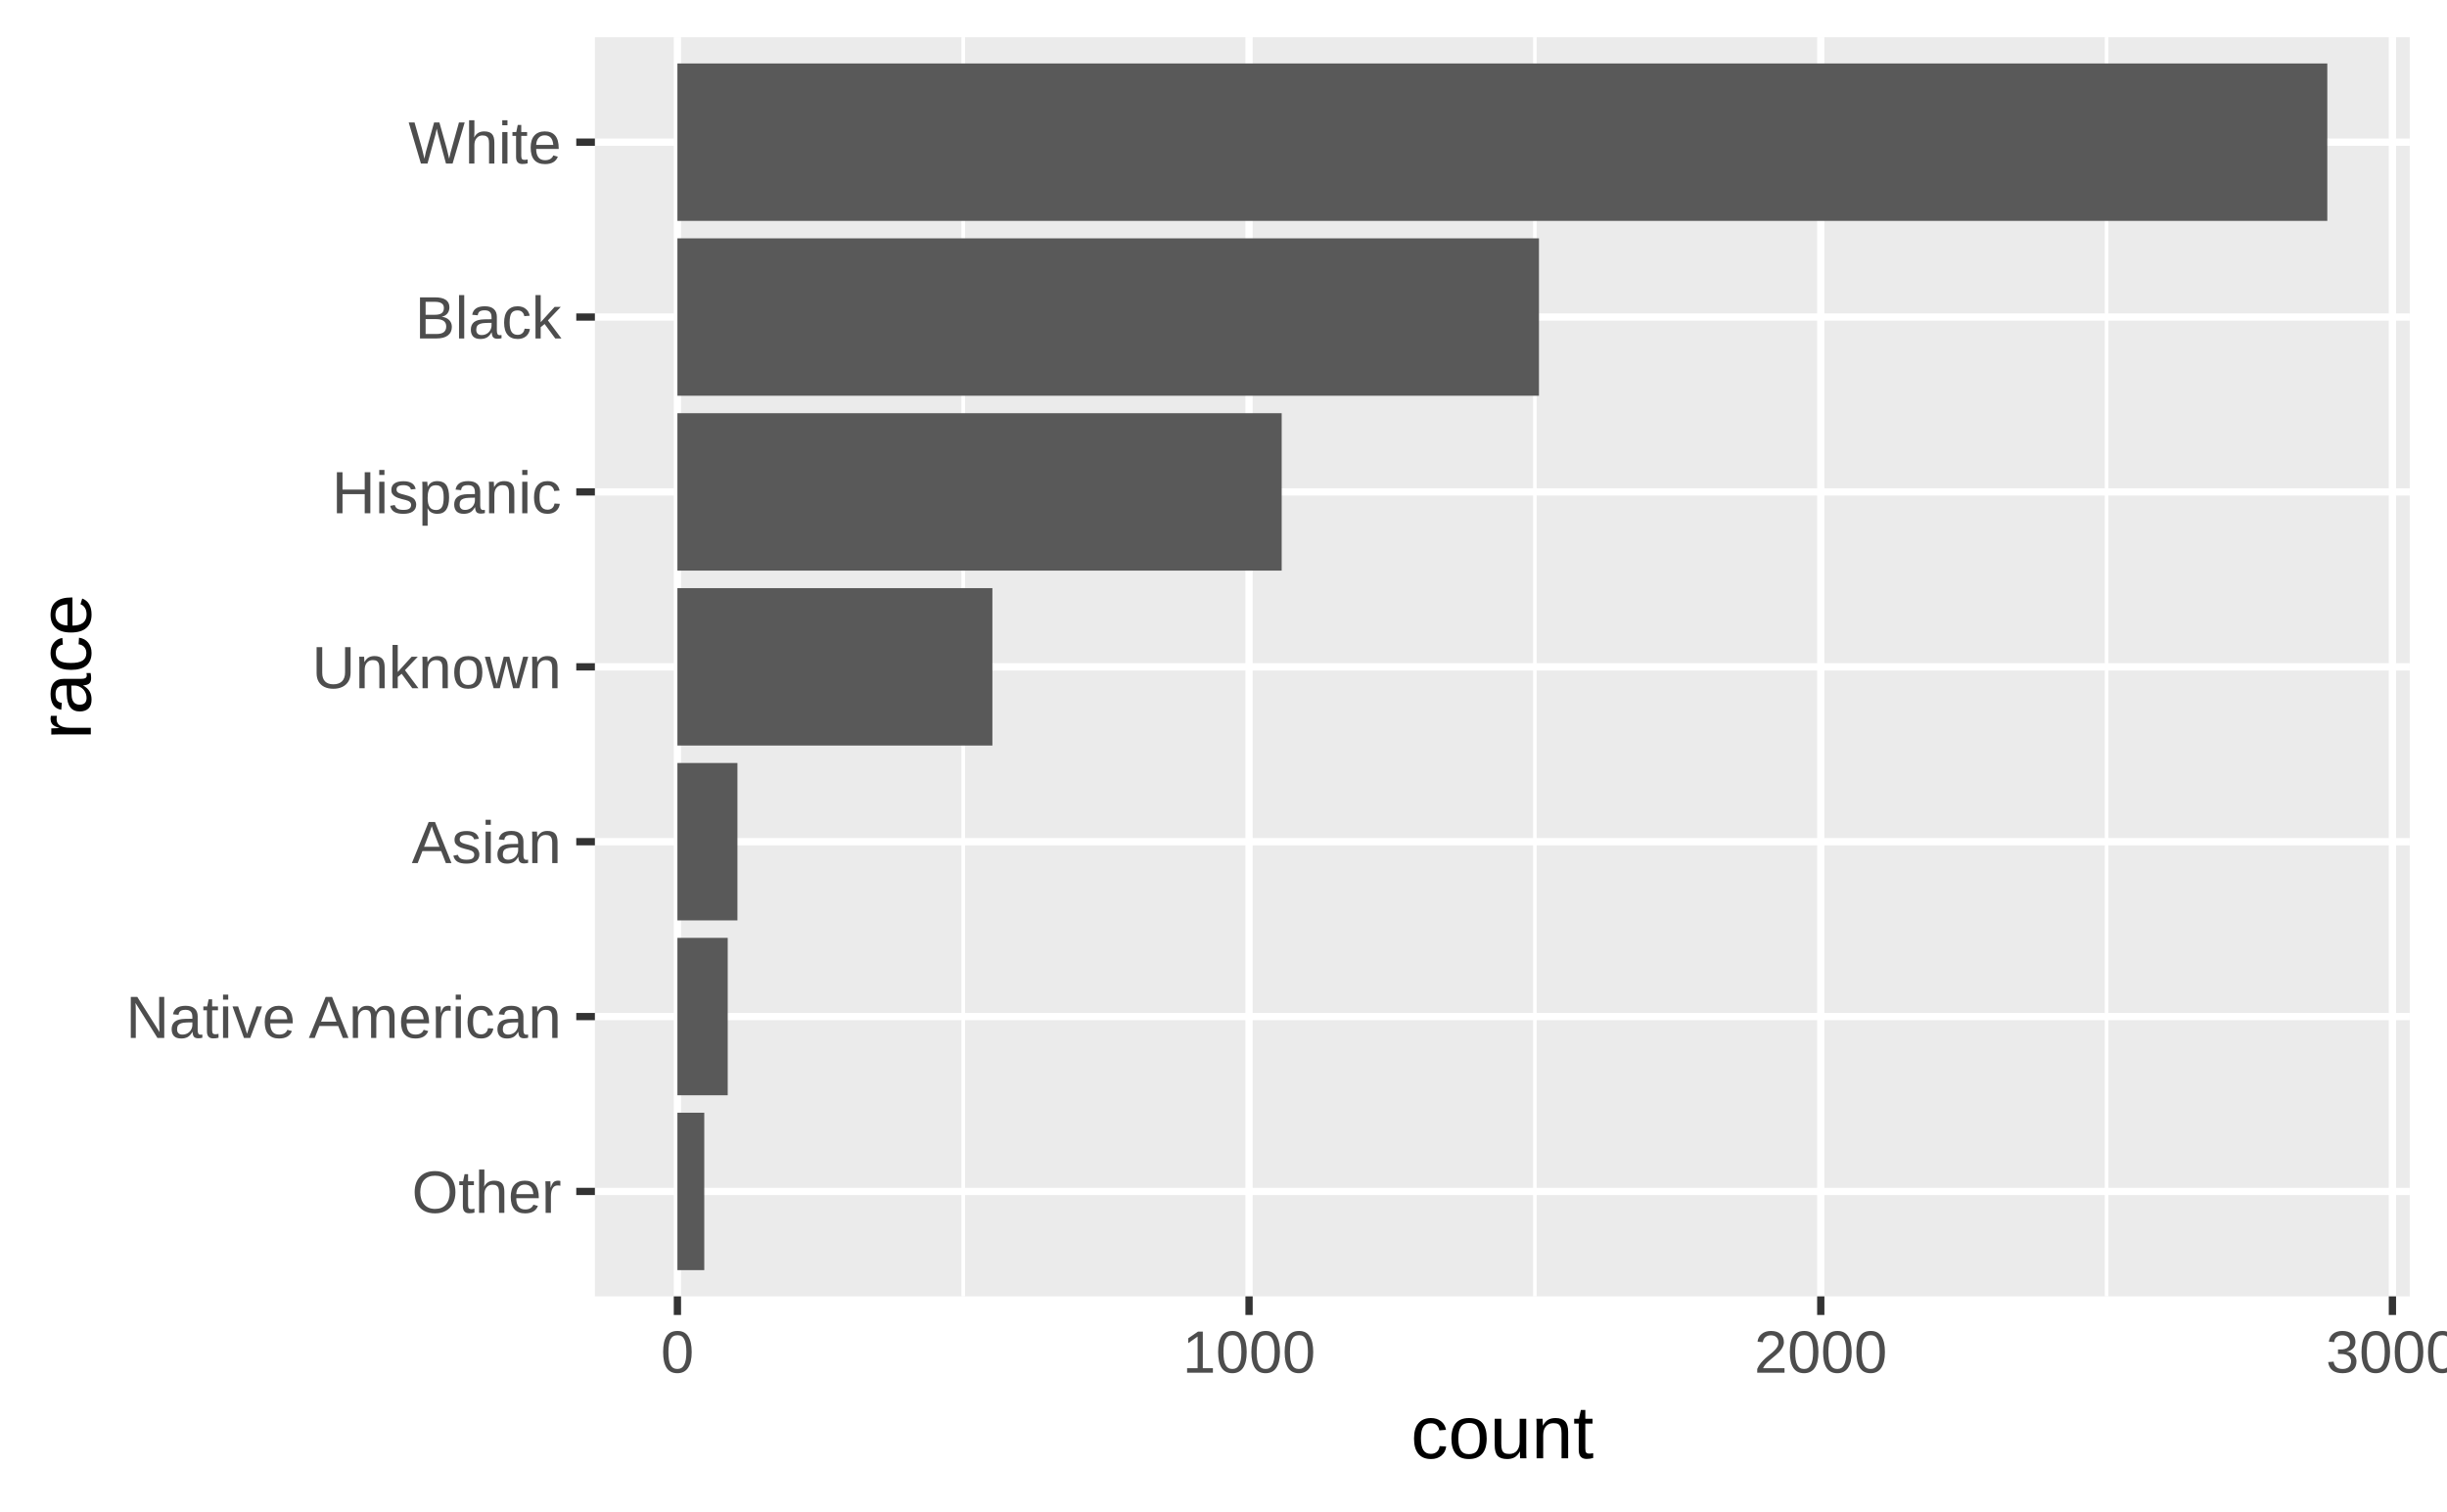
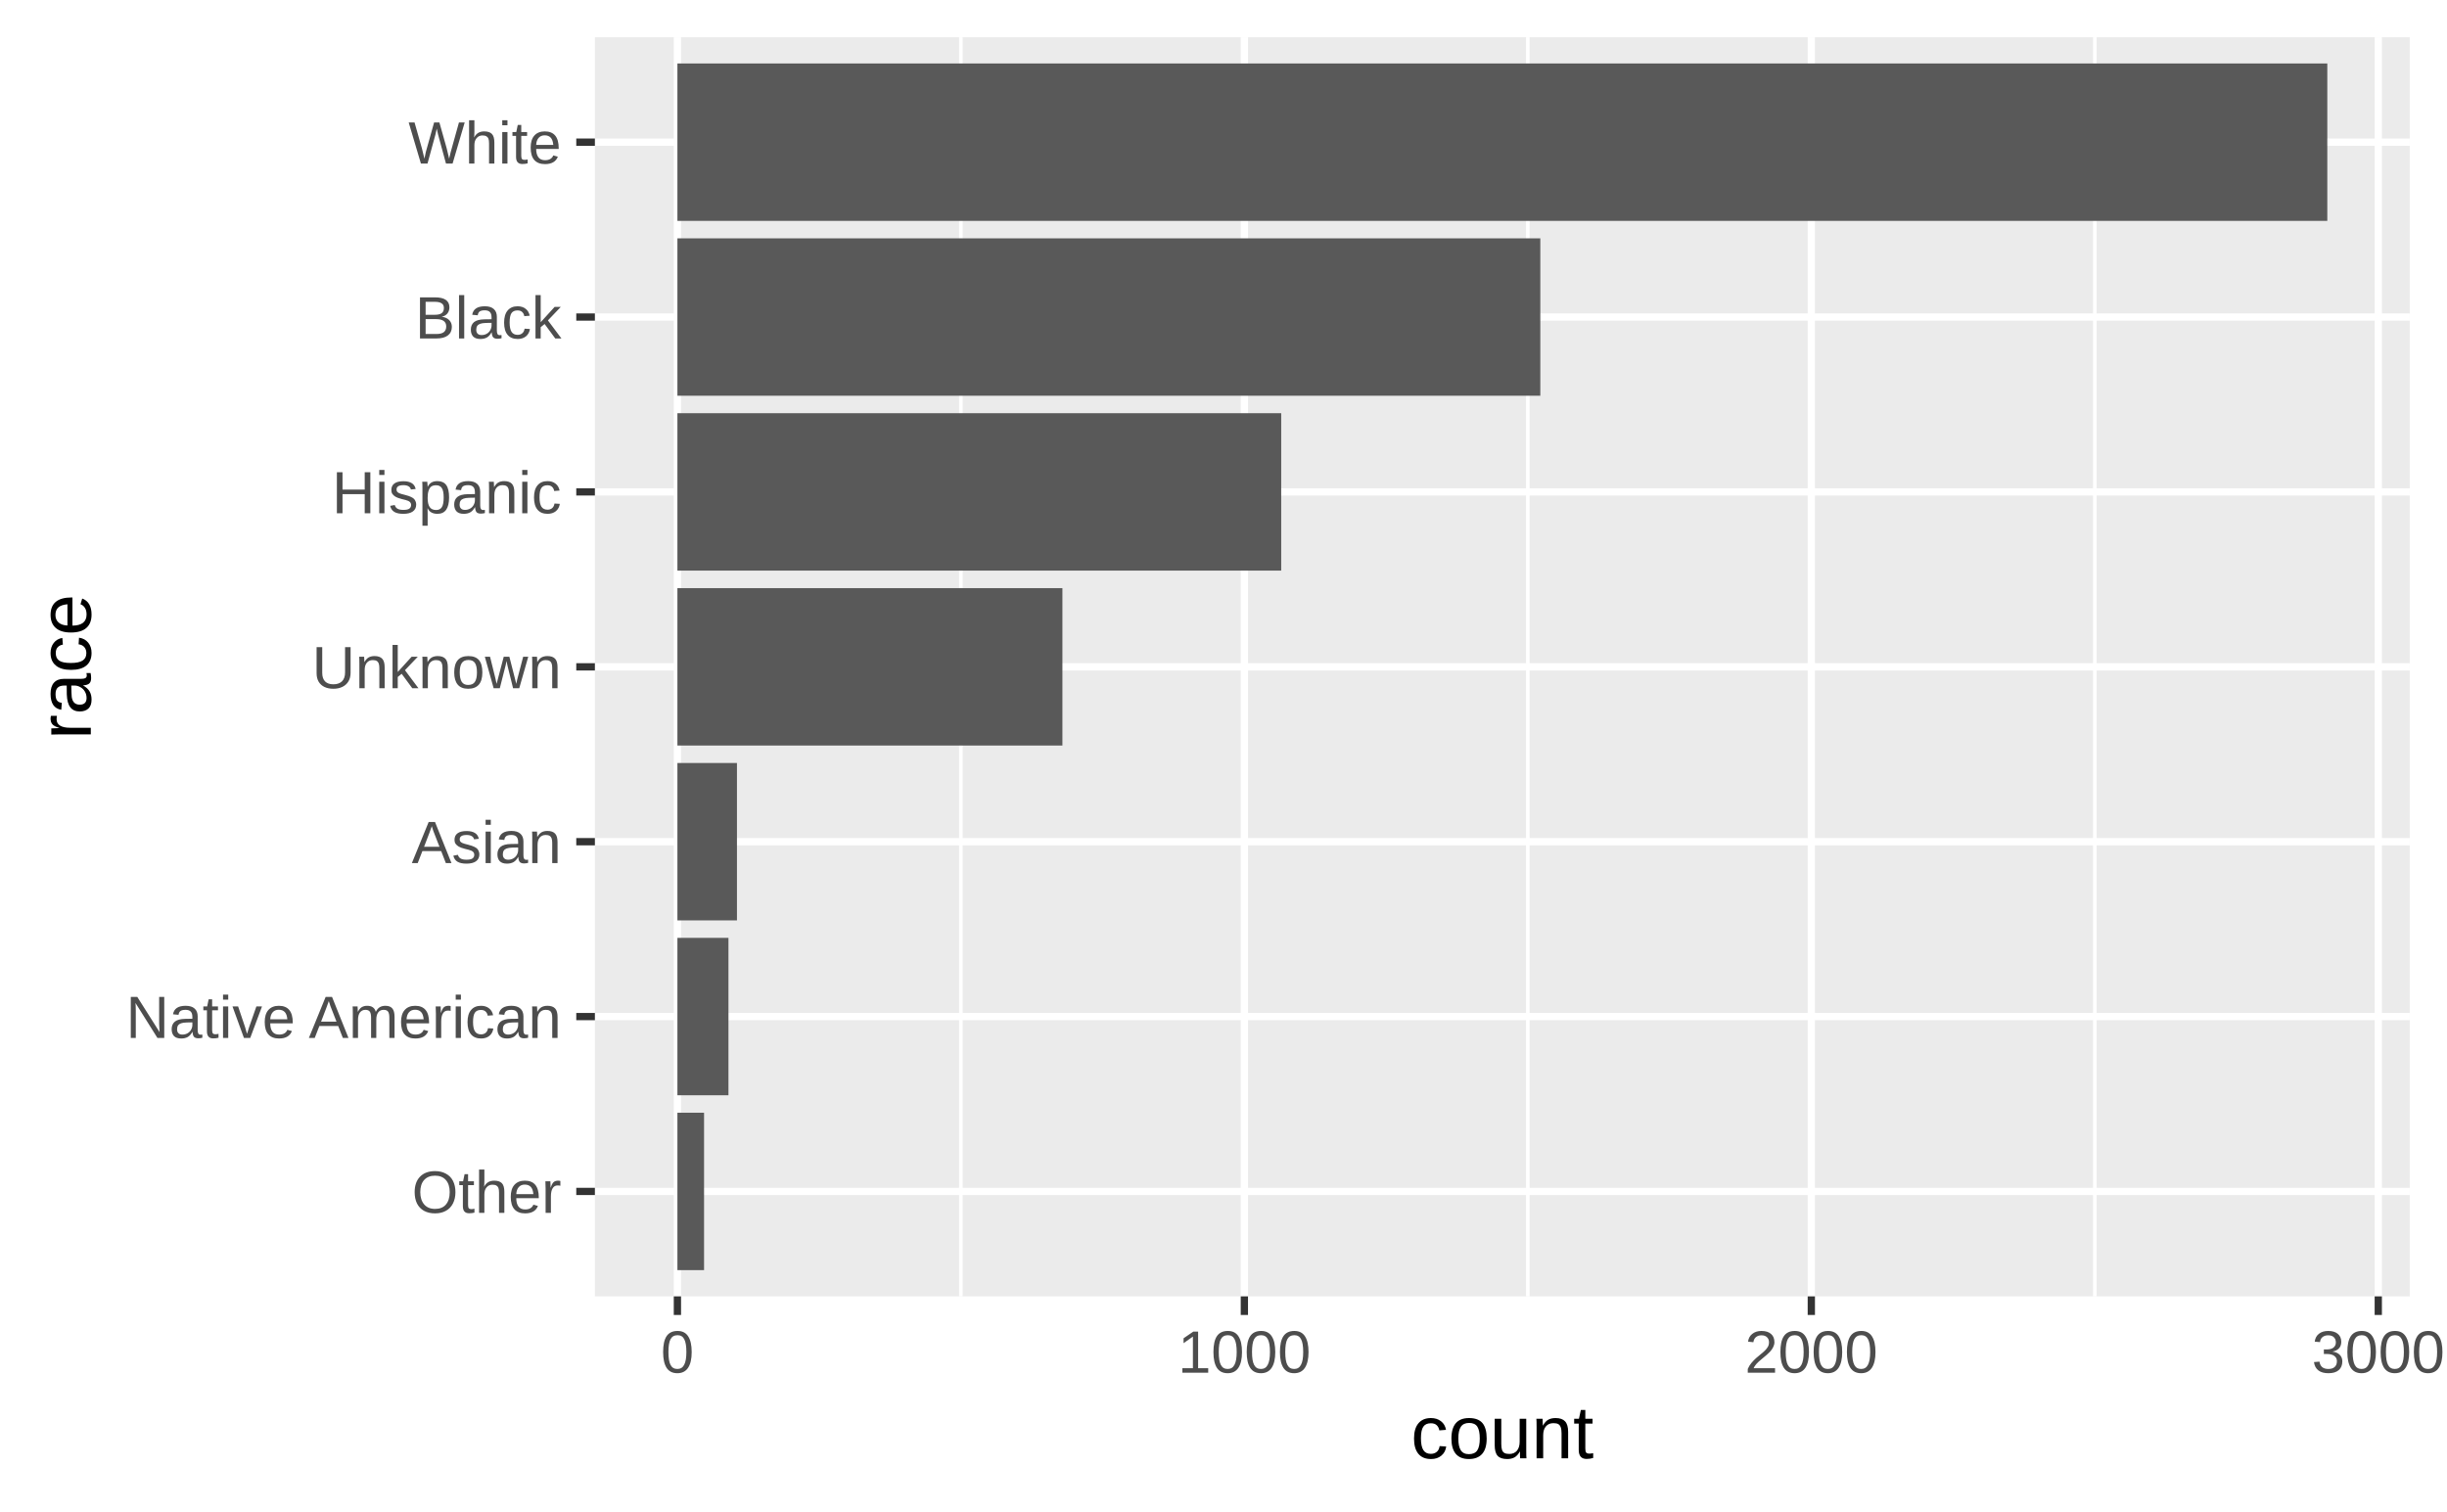
<svg xmlns="http://www.w3.org/2000/svg" class="svglite" width="360.00pt" height="222.48pt" viewBox="0 0 360.00 222.48">
  <defs>
    <style type="text/css">
    .svglite line, .svglite polyline, .svglite polygon, .svglite path, .svglite rect, .svglite circle {
      fill: none;
      stroke: #000000;
      stroke-linecap: round;
      stroke-linejoin: round;
      stroke-miterlimit: 10.00;
    }
  </style>
  </defs>
  <rect width="100%" height="100%" style="stroke: none; fill: #FFFFFF;" />
  <defs>
    <clipPath id="cpMC4wMHwzNjAuMDB8MC4wMHwyMjIuNDg=">
      <rect x="0.00" y="0.00" width="360.00" height="222.48" />
    </clipPath>
  </defs>
  <g clip-path="url(#cpMC4wMHwzNjAuMDB8MC4wMHwyMjIuNDg=)">
    <rect x="0.00" y="0.00" width="360.00" height="222.48" style="stroke-width: 1.07; stroke: #FFFFFF; fill: #FFFFFF;" />
  </g>
  <defs>
    <clipPath id="cpODcuNTJ8MzU0LjUyfDUuNDh8MTkwLjc1">
      <rect x="87.52" y="5.48" width="267.00" height="185.27" />
    </clipPath>
  </defs>
  <g clip-path="url(#cpODcuNTJ8MzU0LjUyfDUuNDh8MTkwLjc1)">
    <rect x="87.52" y="5.48" width="267.00" height="185.27" style="stroke-width: 1.07; stroke: none; fill: #EBEBEB;" />
-     <polyline points="141.71,190.75 141.71,5.48 " style="stroke-width: 0.53; stroke: #FFFFFF; stroke-linecap: butt;" />
-     <polyline points="225.81,190.75 225.81,5.48 " style="stroke-width: 0.53; stroke: #FFFFFF; stroke-linecap: butt;" />
-     <polyline points="309.92,190.75 309.92,5.48 " style="stroke-width: 0.53; stroke: #FFFFFF; stroke-linecap: butt;" />
+     <polyline points="141.36,190.75 141.36,5.48 " style="stroke-width: 0.53; stroke: #FFFFFF; stroke-linecap: butt;" />
+     <polyline points="224.77,190.75 224.77,5.48 " style="stroke-width: 0.53; stroke: #FFFFFF; stroke-linecap: butt;" />
+     <polyline points="308.19,190.75 308.19,5.48 " style="stroke-width: 0.53; stroke: #FFFFFF; stroke-linecap: butt;" />
    <polyline points="87.52,175.31 354.52,175.31 " style="stroke-width: 1.07; stroke: #FFFFFF; stroke-linecap: butt;" />
    <polyline points="87.52,149.58 354.52,149.58 " style="stroke-width: 1.07; stroke: #FFFFFF; stroke-linecap: butt;" />
    <polyline points="87.52,123.85 354.52,123.85 " style="stroke-width: 1.07; stroke: #FFFFFF; stroke-linecap: butt;" />
    <polyline points="87.52,98.12 354.52,98.12 " style="stroke-width: 1.07; stroke: #FFFFFF; stroke-linecap: butt;" />
    <polyline points="87.52,72.38 354.52,72.38 " style="stroke-width: 1.07; stroke: #FFFFFF; stroke-linecap: butt;" />
    <polyline points="87.52,46.65 354.52,46.65 " style="stroke-width: 1.07; stroke: #FFFFFF; stroke-linecap: butt;" />
    <polyline points="87.52,20.92 354.52,20.92 " style="stroke-width: 1.07; stroke: #FFFFFF; stroke-linecap: butt;" />
    <polyline points="99.66,190.75 99.66,5.48 " style="stroke-width: 1.07; stroke: #FFFFFF; stroke-linecap: butt;" />
-     <polyline points="183.76,190.75 183.76,5.48 " style="stroke-width: 1.07; stroke: #FFFFFF; stroke-linecap: butt;" />
-     <polyline points="267.87,190.75 267.87,5.48 " style="stroke-width: 1.07; stroke: #FFFFFF; stroke-linecap: butt;" />
-     <polyline points="351.97,190.75 351.97,5.48 " style="stroke-width: 1.07; stroke: #FFFFFF; stroke-linecap: butt;" />
-     <rect x="99.66" y="163.73" width="3.95" height="23.16" style="stroke-width: 1.07; stroke: none; stroke-linecap: square; stroke-linejoin: miter; fill: #595959;" />
-     <rect x="99.66" y="138.00" width="7.40" height="23.16" style="stroke-width: 1.07; stroke: none; stroke-linecap: square; stroke-linejoin: miter; fill: #595959;" />
-     <rect x="99.66" y="112.27" width="8.83" height="23.16" style="stroke-width: 1.07; stroke: none; stroke-linecap: square; stroke-linejoin: miter; fill: #595959;" />
-     <rect x="99.66" y="86.54" width="46.34" height="23.16" style="stroke-width: 1.07; stroke: none; stroke-linecap: square; stroke-linejoin: miter; fill: #595959;" />
-     <rect x="99.66" y="60.80" width="88.90" height="23.16" style="stroke-width: 1.07; stroke: none; stroke-linecap: square; stroke-linejoin: miter; fill: #595959;" />
-     <rect x="99.66" y="35.07" width="126.75" height="23.16" style="stroke-width: 1.07; stroke: none; stroke-linecap: square; stroke-linejoin: miter; fill: #595959;" />
+     <polyline points="183.07,190.75 183.07,5.48 " style="stroke-width: 1.07; stroke: #FFFFFF; stroke-linecap: butt;" />
+     <polyline points="266.48,190.75 266.48,5.48 " style="stroke-width: 1.07; stroke: #FFFFFF; stroke-linecap: butt;" />
+     <polyline points="349.89,190.75 349.89,5.48 " style="stroke-width: 1.07; stroke: #FFFFFF; stroke-linecap: butt;" />
+     <rect x="99.66" y="163.73" width="3.92" height="23.16" style="stroke-width: 1.07; stroke: none; stroke-linecap: square; stroke-linejoin: miter; fill: #595959;" />
+     <rect x="99.66" y="138.00" width="7.51" height="23.16" style="stroke-width: 1.07; stroke: none; stroke-linecap: square; stroke-linejoin: miter; fill: #595959;" />
+     <rect x="99.66" y="112.27" width="8.76" height="23.16" style="stroke-width: 1.07; stroke: none; stroke-linecap: square; stroke-linejoin: miter; fill: #595959;" />
+     <rect x="99.66" y="86.54" width="56.64" height="23.16" style="stroke-width: 1.07; stroke: none; stroke-linecap: square; stroke-linejoin: miter; fill: #595959;" />
+     <rect x="99.66" y="60.80" width="88.83" height="23.16" style="stroke-width: 1.07; stroke: none; stroke-linecap: square; stroke-linejoin: miter; fill: #595959;" />
+     <rect x="99.66" y="35.07" width="126.95" height="23.16" style="stroke-width: 1.07; stroke: none; stroke-linecap: square; stroke-linejoin: miter; fill: #595959;" />
    <rect x="99.66" y="9.34" width="242.73" height="23.16" style="stroke-width: 1.07; stroke: none; stroke-linecap: square; stroke-linejoin: miter; fill: #595959;" />
  </g>
  <g clip-path="url(#cpMC4wMHwzNjAuMDB8MC4wMHwyMjIuNDg=)">
    <text x="82.59" y="178.46" text-anchor="end" style="font-size: 8.80px; fill: #4D4D4D; font-family: Arial;" textLength="22.02px" lengthAdjust="spacingAndGlyphs">Other</text>
    <text x="82.59" y="152.73" text-anchor="end" style="font-size: 8.80px; fill: #4D4D4D; font-family: Arial;" textLength="64.07px" lengthAdjust="spacingAndGlyphs">Native American</text>
    <text x="82.59" y="127.00" text-anchor="end" style="font-size: 8.80px; fill: #4D4D4D; font-family: Arial;" textLength="22.01px" lengthAdjust="spacingAndGlyphs">Asian</text>
    <text x="82.59" y="101.27" text-anchor="end" style="font-size: 8.80px; fill: #4D4D4D; font-family: Arial;" textLength="36.68px" lengthAdjust="spacingAndGlyphs">Unknown</text>
    <text x="82.59" y="75.53" text-anchor="end" style="font-size: 8.80px; fill: #4D4D4D; font-family: Arial;" textLength="33.74px" lengthAdjust="spacingAndGlyphs">Hispanic</text>
    <text x="82.59" y="49.80" text-anchor="end" style="font-size: 8.80px; fill: #4D4D4D; font-family: Arial;" textLength="21.51px" lengthAdjust="spacingAndGlyphs">Black</text>
    <text x="82.59" y="24.07" text-anchor="end" style="font-size: 8.80px; fill: #4D4D4D; font-family: Arial;" textLength="22.49px" lengthAdjust="spacingAndGlyphs">White</text>
    <polyline points="84.78,175.31 87.52,175.31 " style="stroke-width: 1.07; stroke: #333333; stroke-linecap: butt;" />
    <polyline points="84.78,149.58 87.52,149.58 " style="stroke-width: 1.07; stroke: #333333; stroke-linecap: butt;" />
    <polyline points="84.78,123.85 87.52,123.85 " style="stroke-width: 1.07; stroke: #333333; stroke-linecap: butt;" />
    <polyline points="84.78,98.12 87.52,98.12 " style="stroke-width: 1.07; stroke: #333333; stroke-linecap: butt;" />
    <polyline points="84.78,72.38 87.52,72.38 " style="stroke-width: 1.07; stroke: #333333; stroke-linecap: butt;" />
    <polyline points="84.78,46.65 87.52,46.65 " style="stroke-width: 1.07; stroke: #333333; stroke-linecap: butt;" />
    <polyline points="84.78,20.92 87.52,20.92 " style="stroke-width: 1.07; stroke: #333333; stroke-linecap: butt;" />
    <polyline points="99.66,193.49 99.66,190.75 " style="stroke-width: 1.07; stroke: #333333; stroke-linecap: butt;" />
-     <polyline points="183.76,193.49 183.76,190.75 " style="stroke-width: 1.07; stroke: #333333; stroke-linecap: butt;" />
-     <polyline points="267.87,193.49 267.87,190.75 " style="stroke-width: 1.07; stroke: #333333; stroke-linecap: butt;" />
-     <polyline points="351.97,193.49 351.97,190.75 " style="stroke-width: 1.07; stroke: #333333; stroke-linecap: butt;" />
+     <polyline points="183.07,193.49 183.07,190.75 " style="stroke-width: 1.07; stroke: #333333; stroke-linecap: butt;" />
+     <polyline points="266.48,193.49 266.48,190.75 " style="stroke-width: 1.07; stroke: #333333; stroke-linecap: butt;" />
+     <polyline points="349.89,193.49 349.89,190.75 " style="stroke-width: 1.07; stroke: #333333; stroke-linecap: butt;" />
    <text x="99.66" y="201.98" text-anchor="middle" style="font-size: 8.80px; fill: #4D4D4D; font-family: Arial;" textLength="4.90px" lengthAdjust="spacingAndGlyphs">0</text>
-     <text x="183.76" y="201.98" text-anchor="middle" style="font-size: 8.80px; fill: #4D4D4D; font-family: Arial;" textLength="19.58px" lengthAdjust="spacingAndGlyphs">1000</text>
-     <text x="267.87" y="201.98" text-anchor="middle" style="font-size: 8.80px; fill: #4D4D4D; font-family: Arial;" textLength="19.58px" lengthAdjust="spacingAndGlyphs">2000</text>
-     <text x="351.97" y="201.98" text-anchor="middle" style="font-size: 8.80px; fill: #4D4D4D; font-family: Arial;" textLength="19.58px" lengthAdjust="spacingAndGlyphs">3000</text>
+     <text x="183.07" y="201.98" text-anchor="middle" style="font-size: 8.80px; fill: #4D4D4D; font-family: Arial;" textLength="19.58px" lengthAdjust="spacingAndGlyphs">1000</text>
+     <text x="266.48" y="201.98" text-anchor="middle" style="font-size: 8.80px; fill: #4D4D4D; font-family: Arial;" textLength="19.58px" lengthAdjust="spacingAndGlyphs">2000</text>
+     <text x="349.89" y="201.98" text-anchor="middle" style="font-size: 8.80px; fill: #4D4D4D; font-family: Arial;" textLength="19.58px" lengthAdjust="spacingAndGlyphs">3000</text>
    <text x="221.02" y="214.58" text-anchor="middle" style="font-size: 11.00px; font-family: Arial;" textLength="26.92px" lengthAdjust="spacingAndGlyphs">count</text>
    <text transform="translate(13.36,98.12) rotate(-90)" text-anchor="middle" style="font-size: 11.00px; font-family: Arial;" textLength="21.41px" lengthAdjust="spacingAndGlyphs">race</text>
  </g>
</svg>
